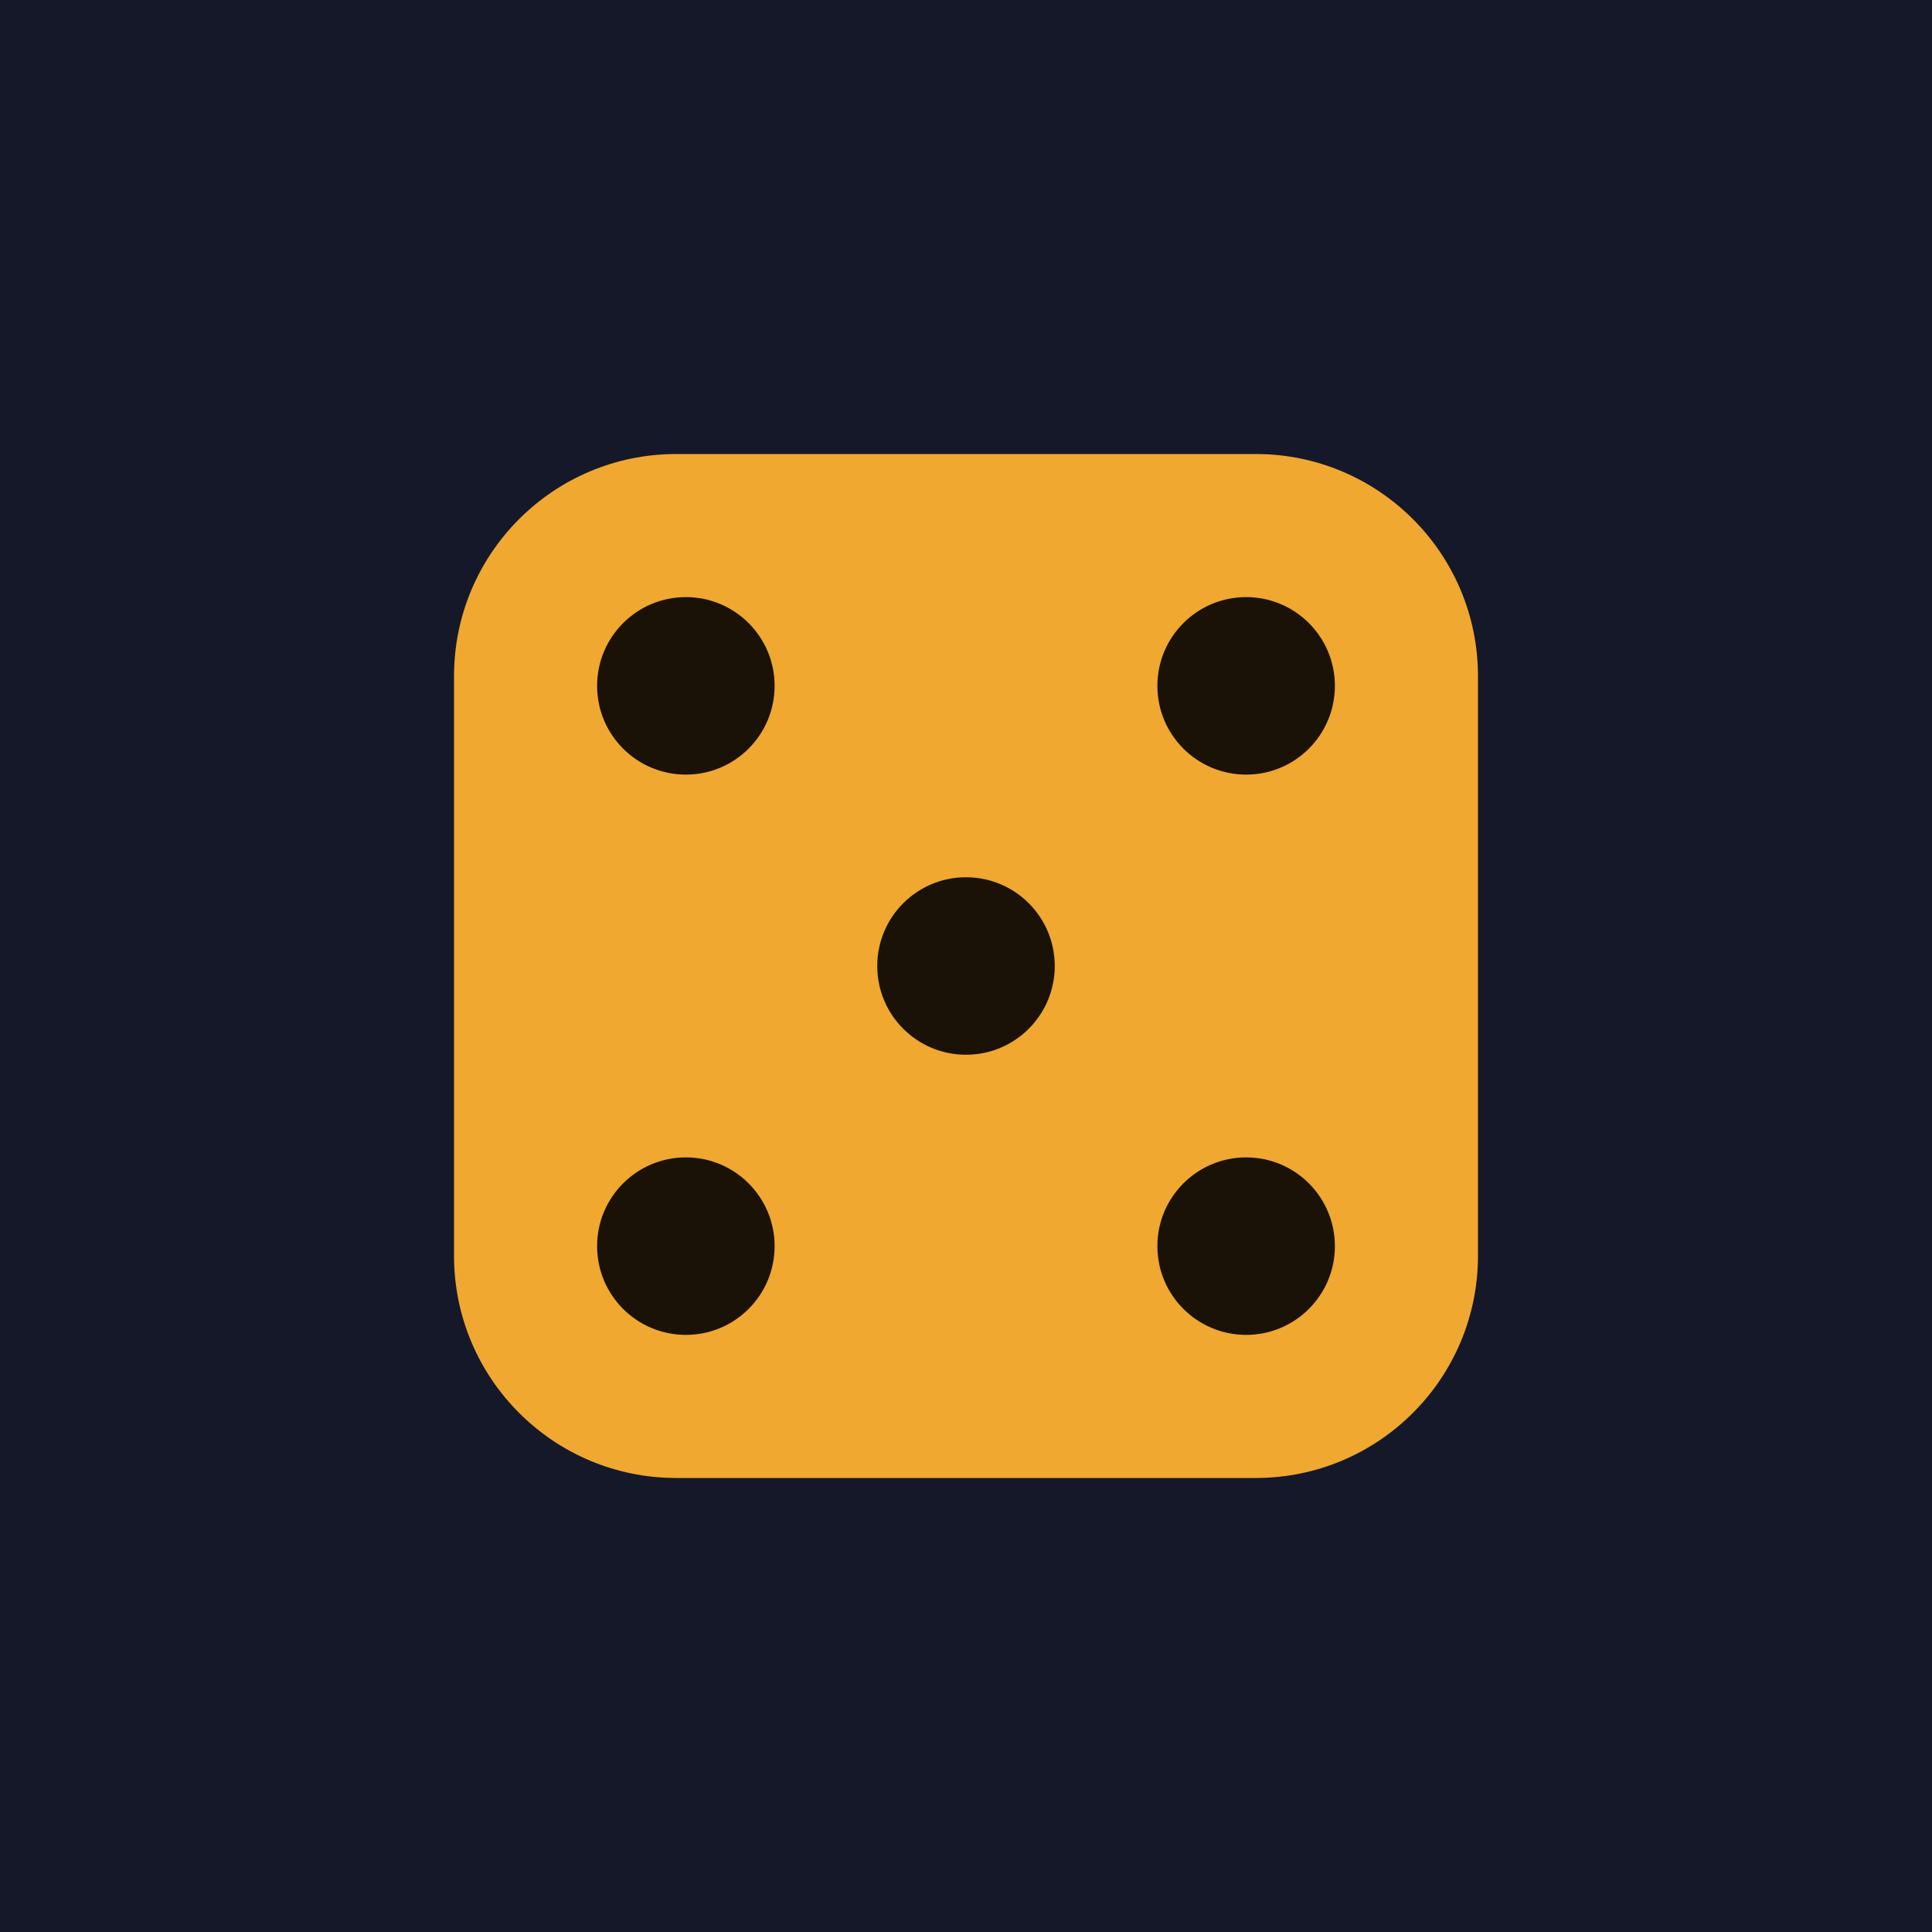
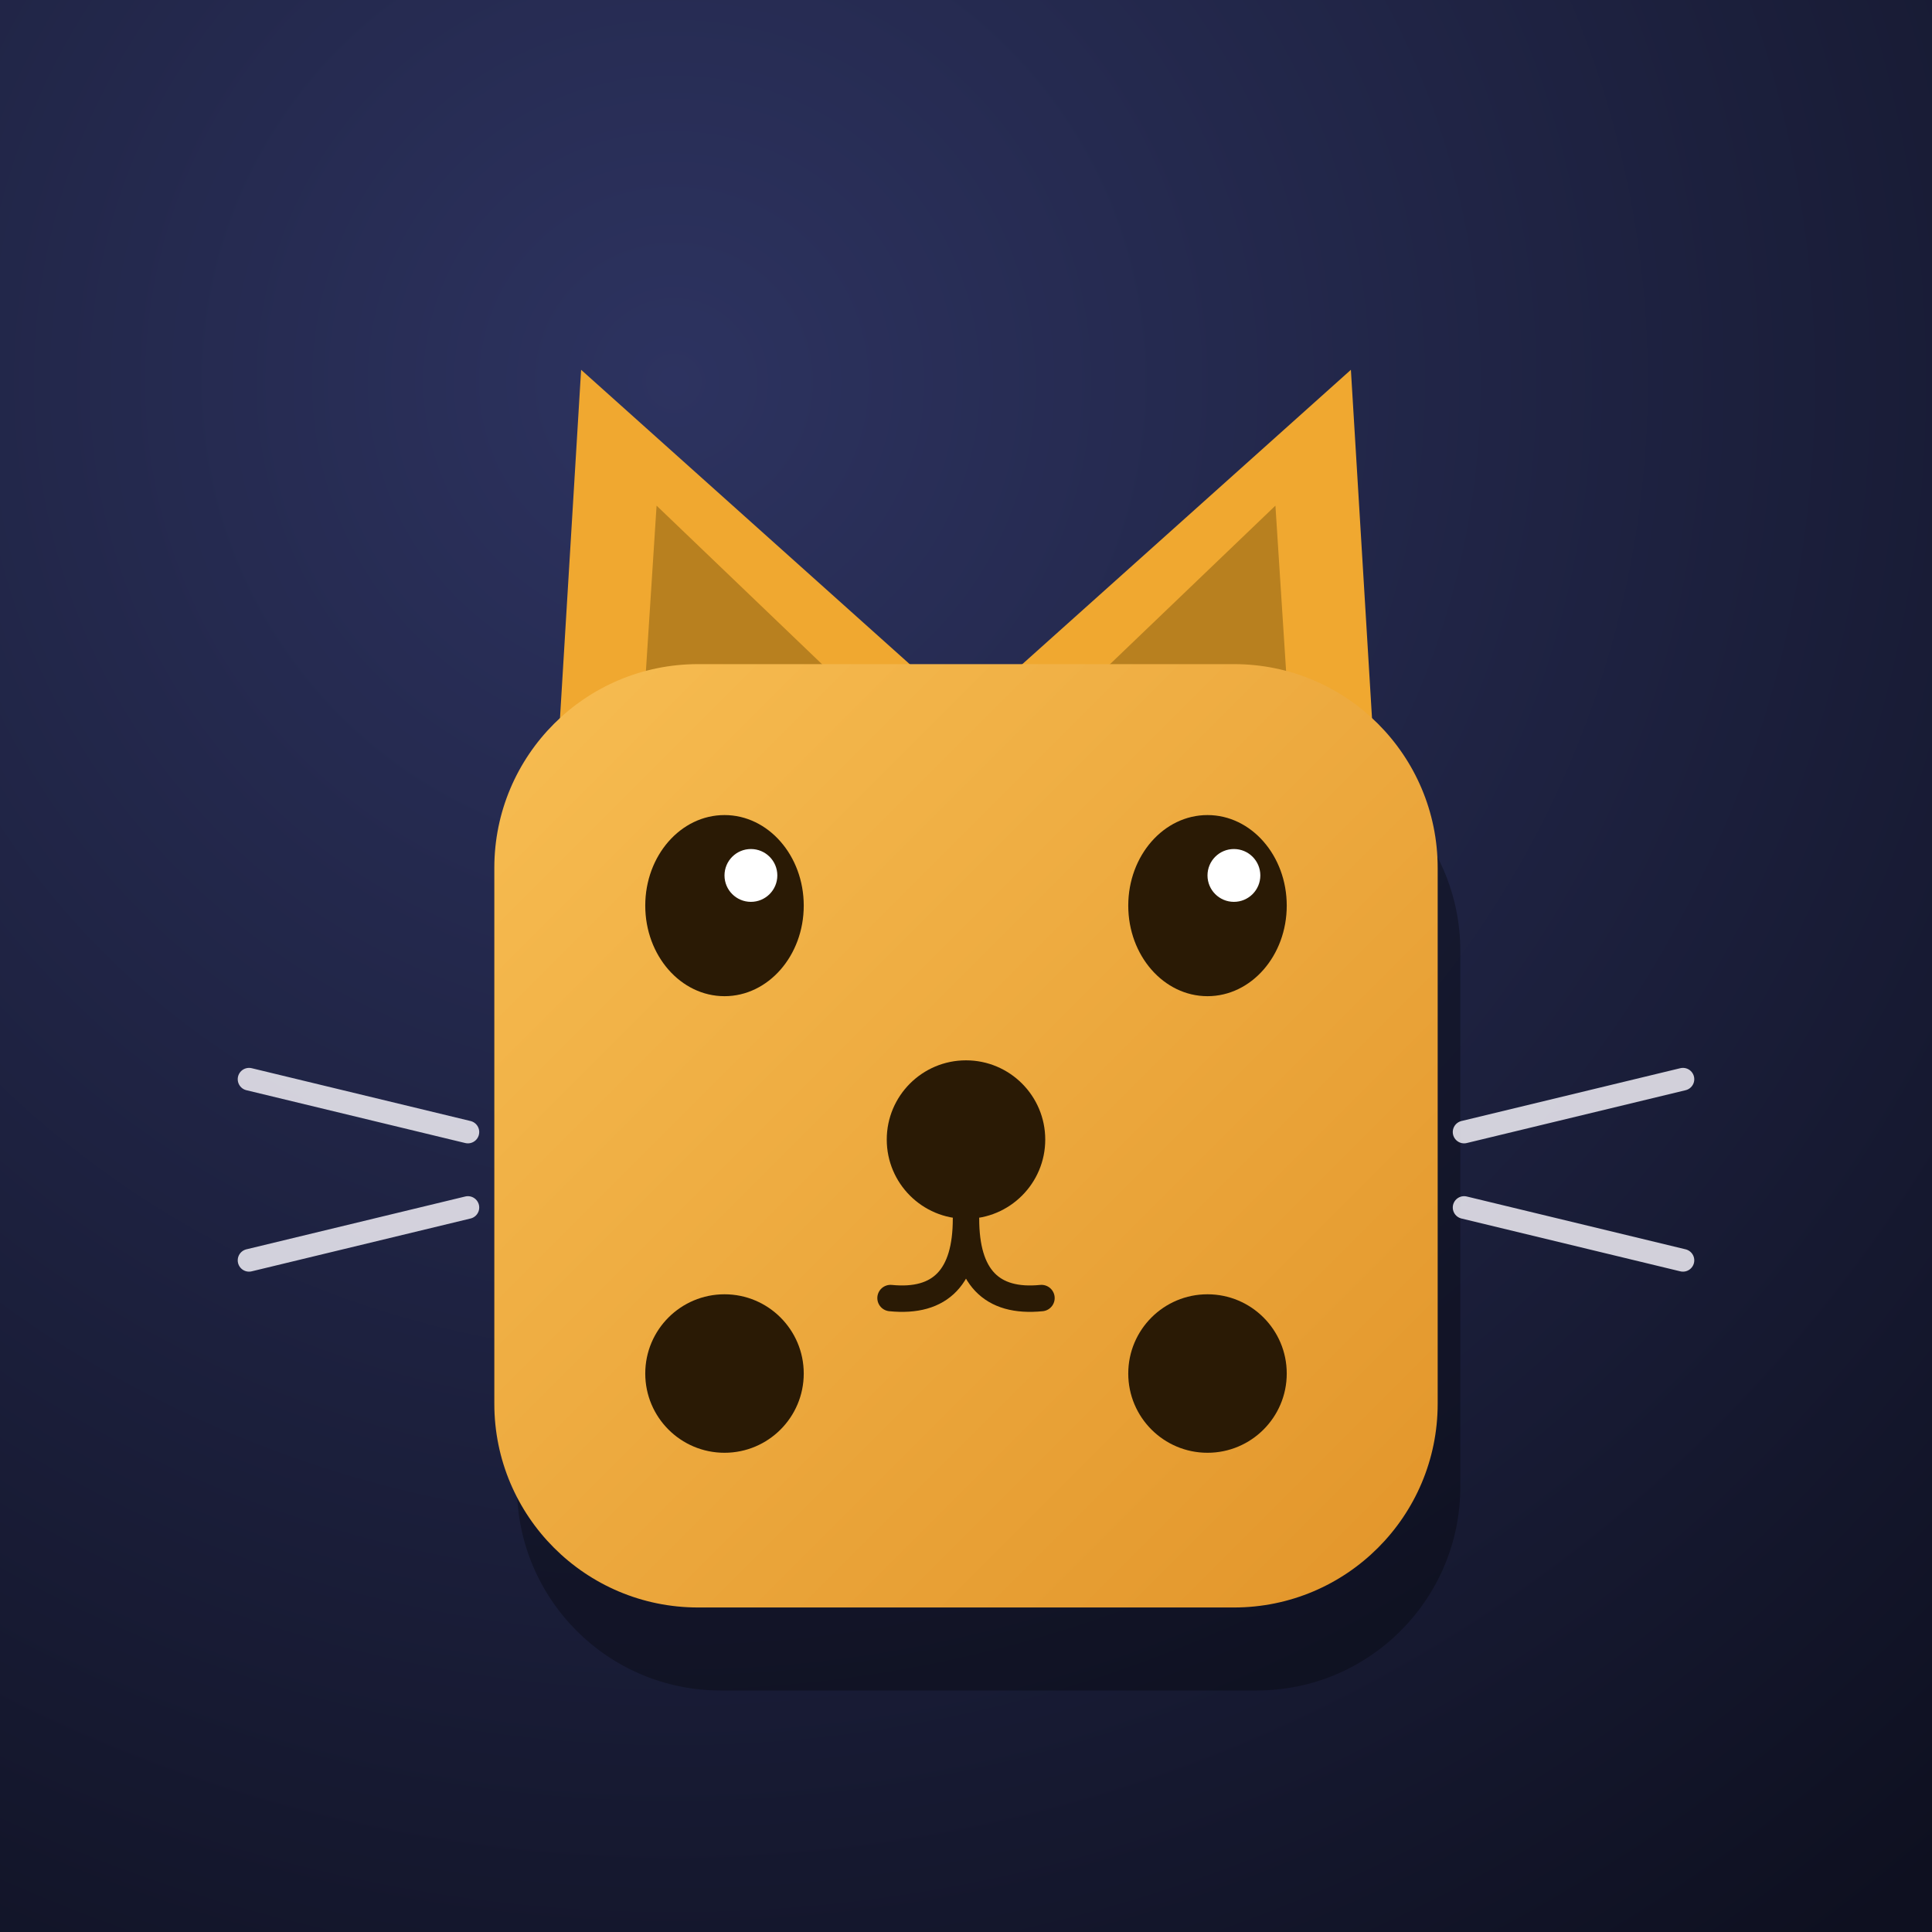
- <svg xmlns="http://www.w3.org/2000/svg" viewBox="0 0 64 64" width="64" height="64" role="img" aria-label="Yahtzee">
-   <rect width="64" height="64" fill="#151828" />
-   <rect x="15.04" y="15.04" width="33.92" height="33.92" rx="7.36" fill="#f0a830" />
-   <circle cx="22.72" cy="22.72" r="2.94" fill="#1a1206" />
-   <circle cx="41.28" cy="22.72" r="2.94" fill="#1a1206" />
-   <circle cx="32" cy="32" r="2.94" fill="#1a1206" />
-   <circle cx="22.72" cy="41.28" r="2.94" fill="#1a1206" />
-   <circle cx="41.28" cy="41.28" r="2.94" fill="#1a1206" />
+ <svg xmlns="http://www.w3.org/2000/svg" viewBox="0 0 512 512">
+   <defs>
+     <radialGradient id="bg" cx="0.35" cy="0.2" r="1">
+       <stop offset="0" stop-color="#2d3360" />
+       <stop offset="1" stop-color="#0e1020" />
+     </radialGradient>
+     <linearGradient id="die" x1="0" y1="0" x2="1" y2="1">
+       <stop offset="0" stop-color="#f7bd52" />
+       <stop offset="1" stop-color="#e2952a" />
+     </linearGradient>
+   </defs>
+   <rect width="512" height="512" fill="url(#bg)" />
+   <rect x="131" y="186" width="250" height="250" rx="54" fill="#000" opacity="0.3" transform="translate(6 12)" />
+   <path d="M146 230 L154 98 L250 184 Z M366 230 L358 98 L262 184 Z" fill="#f0a830" />
+   <path d="M170 196 L174 134 L222 180 Z M342 196 L338 134 L290 180 Z" fill="#b8801f" />
+   <rect x="131" y="176" width="250" height="250" rx="54" fill="url(#die)" />
+   <g fill="none" stroke="#f2f0f7" stroke-width="6" stroke-linecap="round" opacity="0.85">
+     <path d="M124 300 L66 286 M124 320 L66 334 M388 300 L446 286 M388 320 L446 334" />
+   </g>
+   <g fill="#2a1a05">
+     <ellipse cx="192" cy="240" rx="21" ry="24" />
+     <ellipse cx="320" cy="240" rx="21" ry="24" />
+     <circle cx="256" cy="302" r="21" />
+     <circle cx="192" cy="364" r="21" />
+     <circle cx="320" cy="364" r="21" />
+   </g>
+   <circle cx="199" cy="232" r="7" fill="#fff" />
+   <circle cx="327" cy="232" r="7" fill="#fff" />
+   <path d="M256 323 Q256 346 236 344 M256 323 Q256 346 276 344" fill="none" stroke="#2a1a05" stroke-width="7" stroke-linecap="round" />
</svg>
